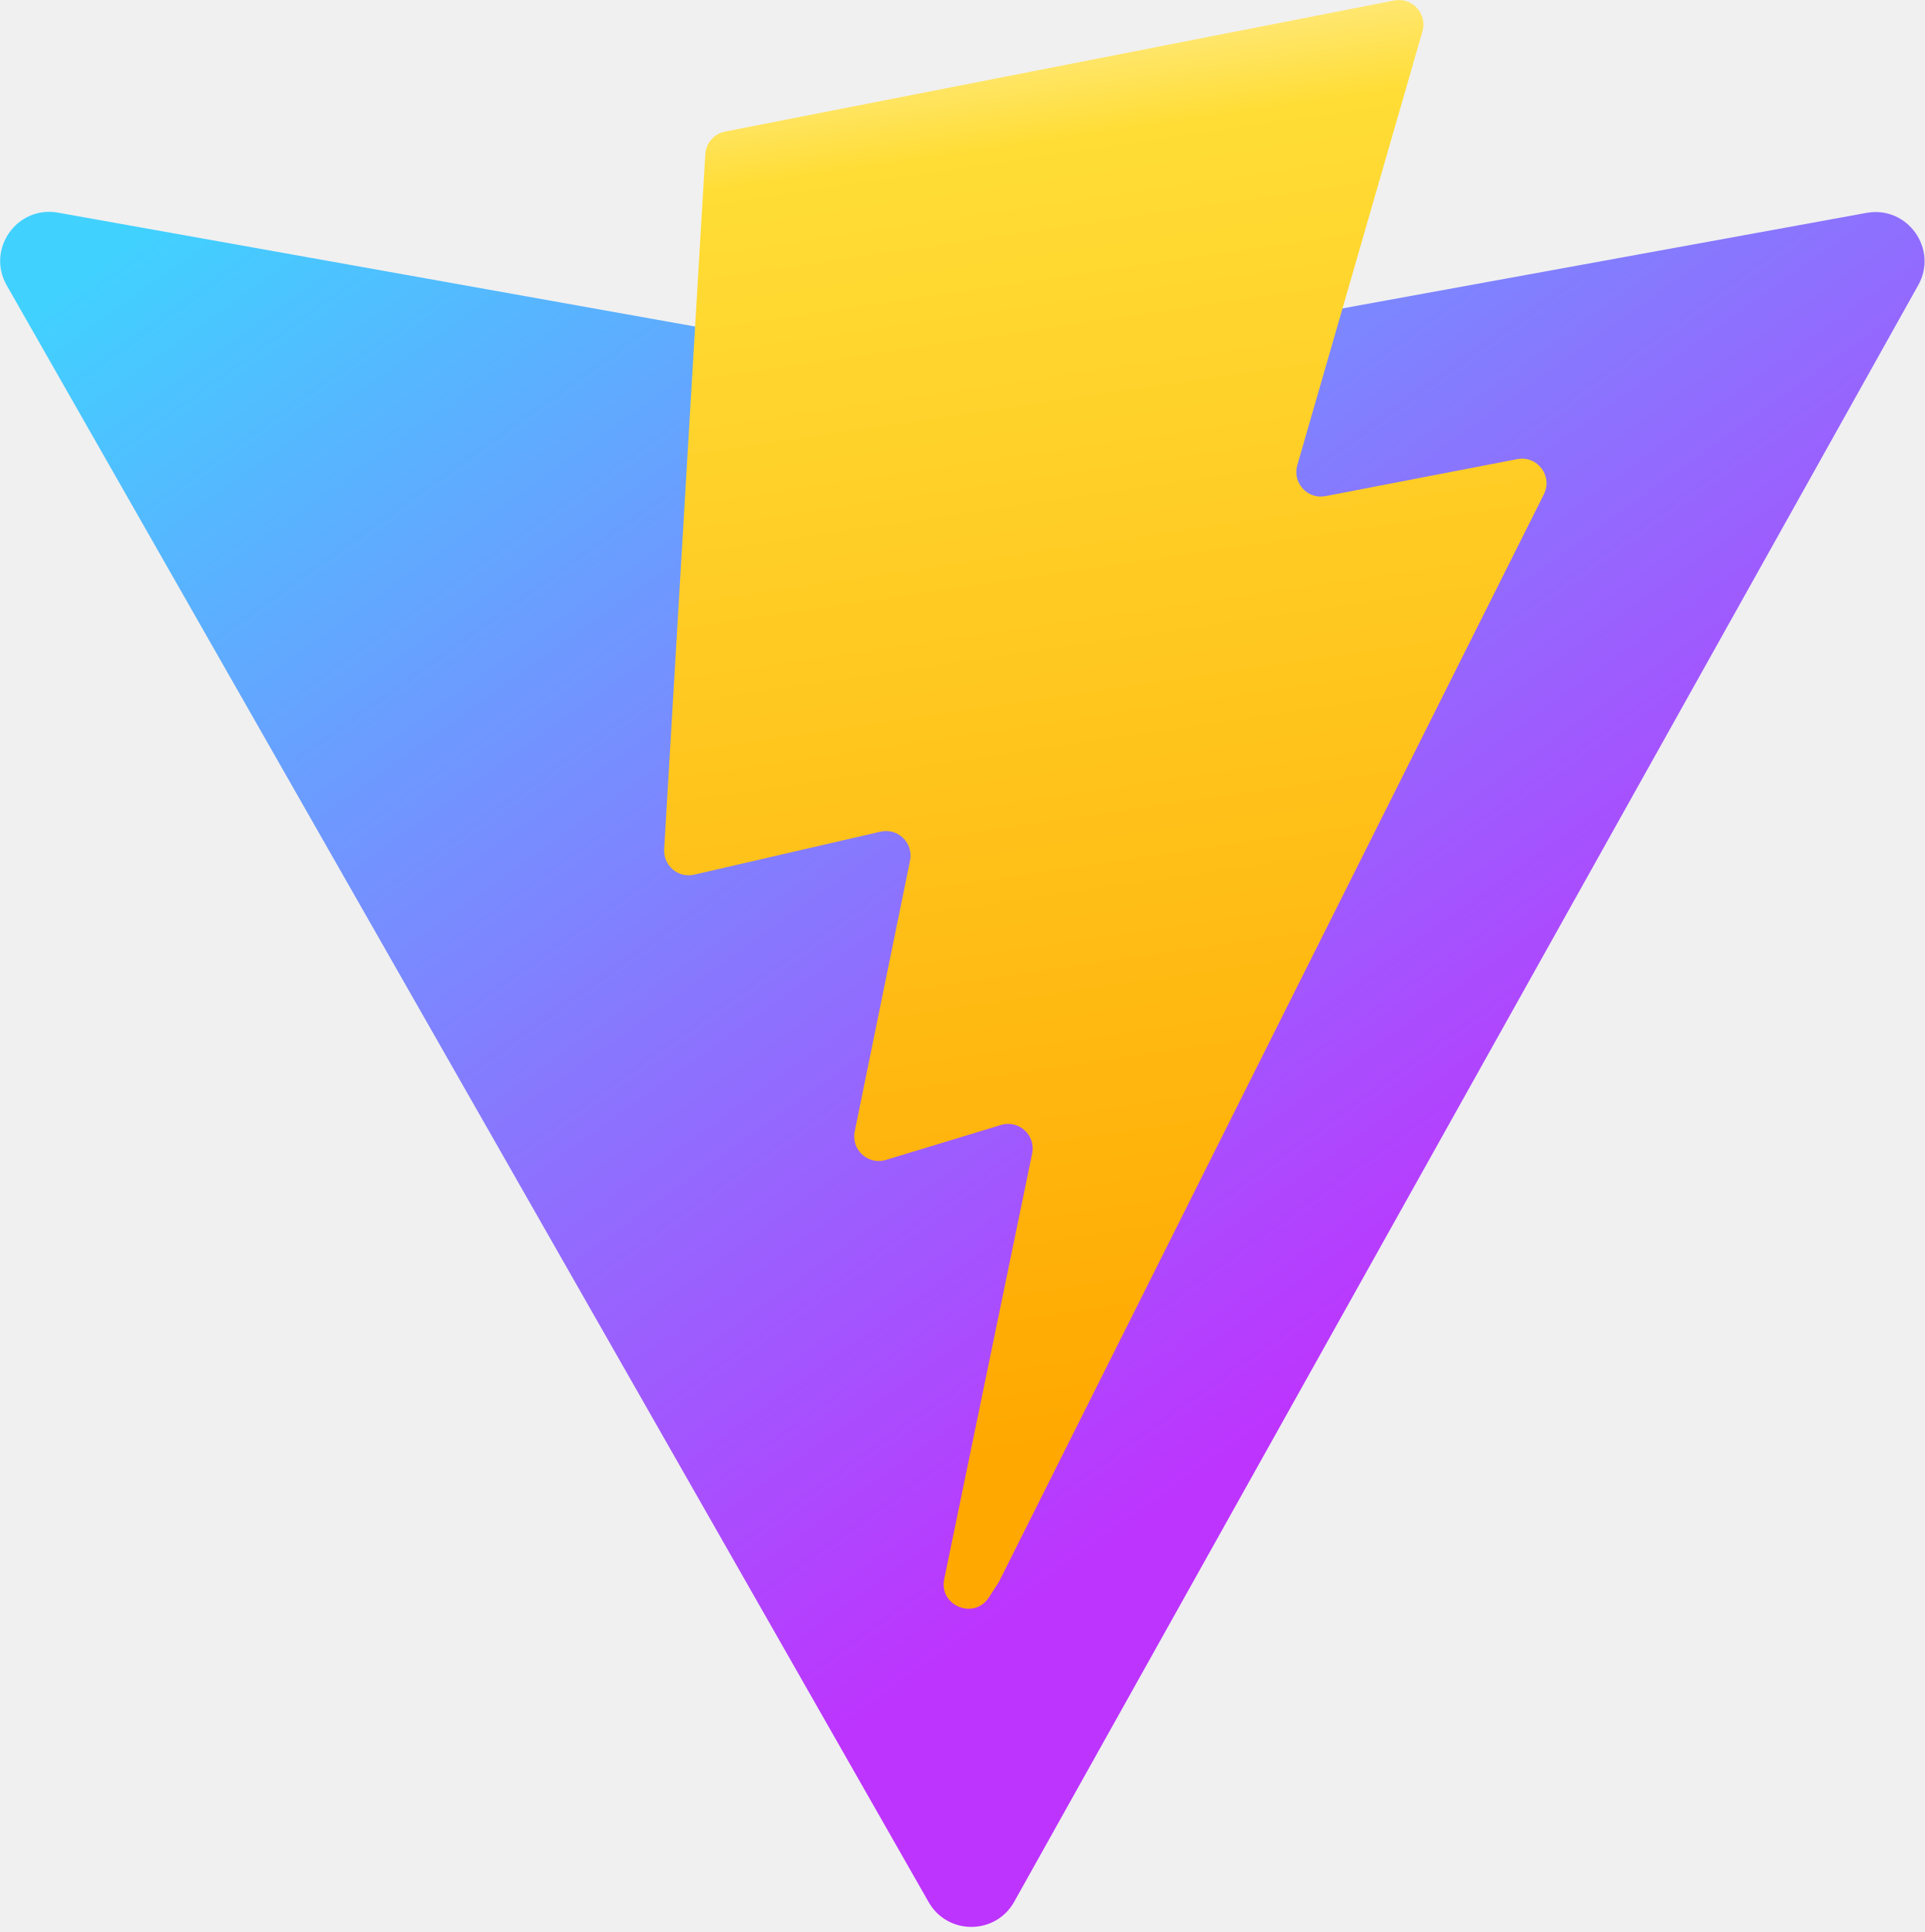
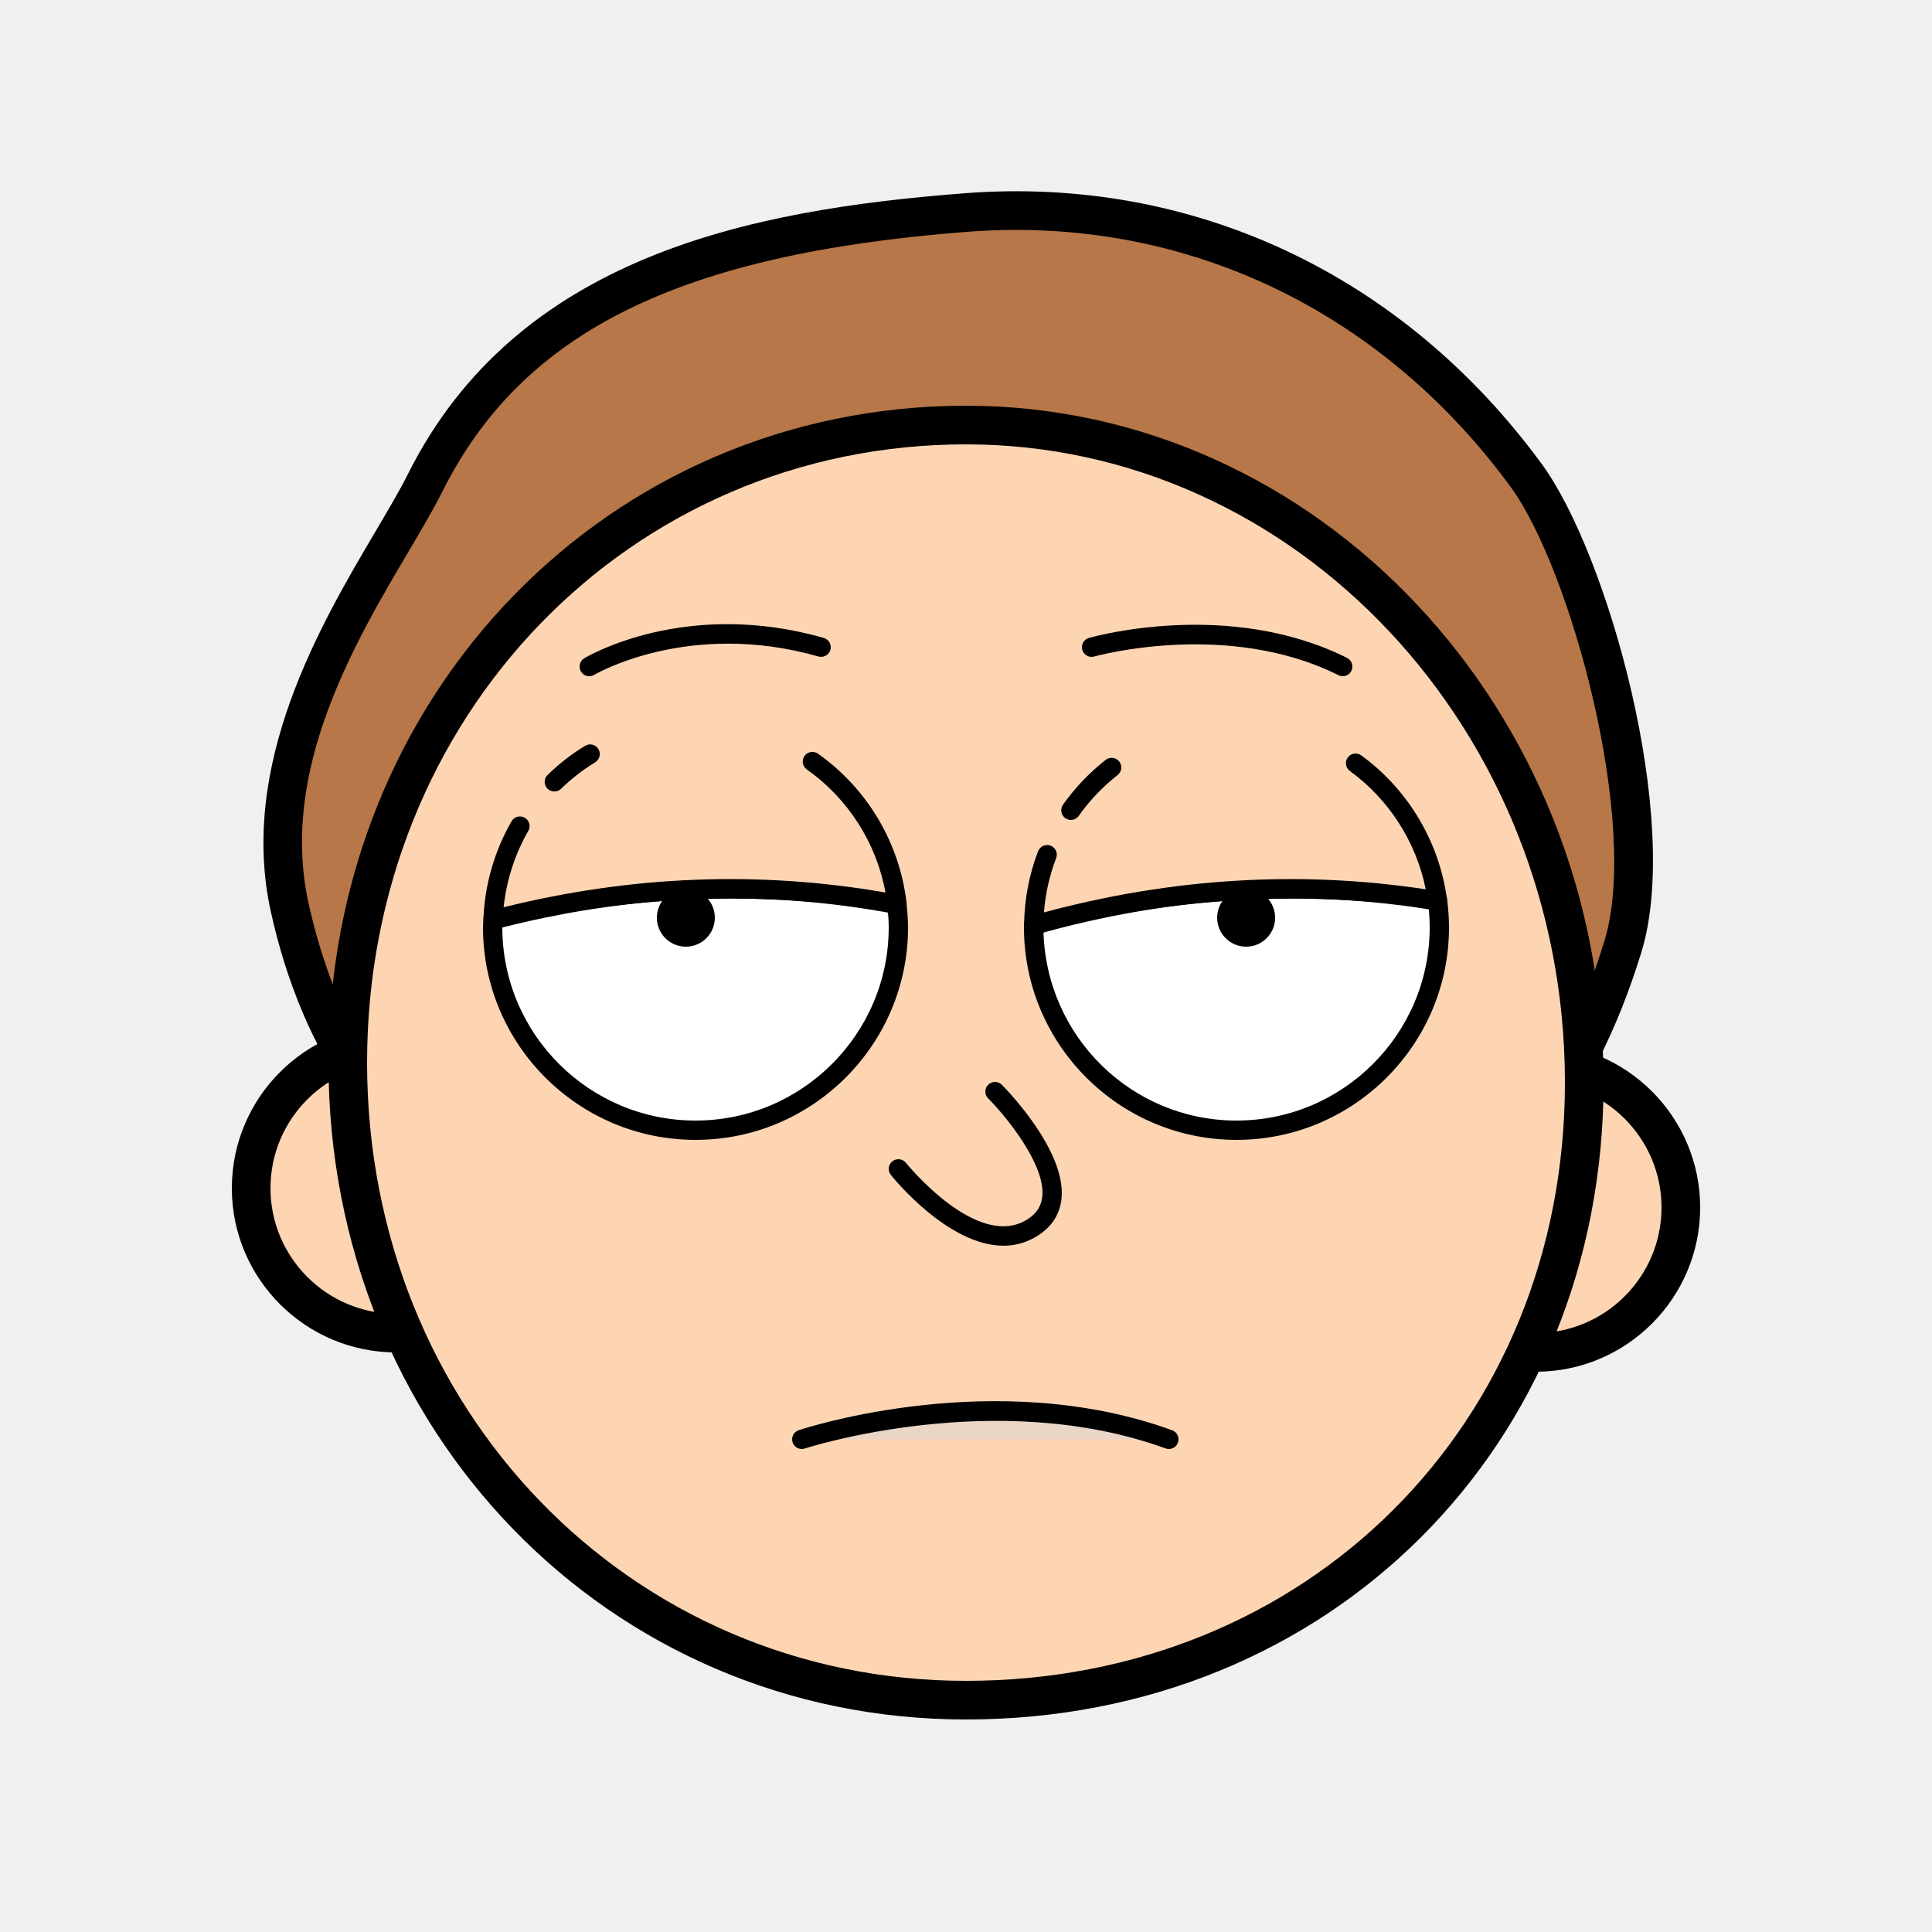
- <svg xmlns="http://www.w3.org/2000/svg" aria-hidden="true" role="img" class="iconify iconify--logos" width="31.88" height="32" preserveAspectRatio="xMidYMid meet" viewBox="0 0 256 257">
-   <defs>
-     <linearGradient id="IconifyId1813088fe1fbc01fb466" x1="-.828%" x2="57.636%" y1="7.652%" y2="78.411%">
-       <stop offset="0%" stop-color="#41D1FF" />
-       <stop offset="100%" stop-color="#BD34FE" />
-     </linearGradient>
-     <linearGradient id="IconifyId1813088fe1fbc01fb467" x1="43.376%" x2="50.316%" y1="2.242%" y2="89.03%">
-       <stop offset="0%" stop-color="#FFEA83" />
-       <stop offset="8.333%" stop-color="#FFDD35" />
-       <stop offset="100%" stop-color="#FFA800" />
-     </linearGradient>
-   </defs>
-   <path fill="url(#IconifyId1813088fe1fbc01fb466)" d="M255.153 37.938L134.897 252.976c-2.483 4.44-8.862 4.466-11.382.048L.875 37.958c-2.746-4.814 1.371-10.646 6.827-9.67l120.385 21.517a6.537 6.537 0 0 0 2.322-.004l117.867-21.483c5.438-.991 9.574 4.796 6.877 9.62Z" />
-   <path fill="url(#IconifyId1813088fe1fbc01fb467)" d="M185.432.063L96.44 17.501a3.268 3.268 0 0 0-2.634 3.014l-5.474 92.456a3.268 3.268 0 0 0 3.997 3.378l24.777-5.718c2.318-.535 4.413 1.507 3.936 3.838l-7.361 36.047c-.495 2.426 1.782 4.5 4.151 3.78l15.304-4.649c2.372-.72 4.652 1.36 4.15 3.788l-11.698 56.621c-.732 3.542 3.979 5.473 5.943 2.437l1.313-2.028l72.516-144.72c1.215-2.423-.88-5.186-3.54-4.672l-25.505 4.922c-2.396.462-4.435-1.77-3.759-4.114l16.646-57.705c.677-2.35-1.37-4.583-3.769-4.113Z" />
+ <svg xmlns="http://www.w3.org/2000/svg" viewBox="0 0 100 100" width="100px" height="100px">
+   <circle cx="20.5" cy="61.5" r="7.5" fill="#fed5b3" />
+   <path d="M20.5,70c-4.687,0-8.5-3.813-8.5-8.5s3.813-8.5,8.5-8.5s8.5,3.813,8.5,8.5S25.187,70,20.5,70z M20.5,55 c-3.584,0-6.5,2.916-6.5,6.5s2.916,6.5,6.5,6.5s6.5-2.916,6.5-6.5S24.084,55,20.5,55z" />
+   <circle cx="79.5" cy="62.5" r="7.5" fill="#fed5b3" />
+   <path d="M79.5,71c-4.687,0-8.5-3.813-8.5-8.5s3.813-8.5,8.5-8.5s8.5,3.813,8.5,8.5S84.187,71,79.5,71z M79.5,56 c-3.584,0-6.5,2.916-6.5,6.5s2.916,6.5,6.5,6.5s6.5-2.916,6.5-6.5S83.084,56,79.5,56z" />
+   <path fill="#b77748" d="M84,49c-4.629,15.044-15.222,19-34,19s-31.585-5.635-35-21c-2-9,4.741-17.483,7-22 c5-10,15.403-13.031,28-14c13-1,23.014,5.444,28.994,13.607C82.169,28.941,86,42.5,84,49z" />
+   <path d="M50,69c-20.951,0-32.719-7.125-35.976-21.783c-1.703-7.664,2.583-14.919,5.419-19.721c0.668-1.132,1.246-2.11,1.663-2.943 c5.651-11.303,17.739-13.698,28.818-14.55c11.807-0.911,22.69,4.201,29.877,14.013c3.431,4.684,7.26,18.436,5.155,25.278 C79.906,65.703,67.837,69,50,69z M52.589,11.9c-0.832,0-1.669,0.032-2.512,0.097c-14.913,1.147-23.042,5.169-27.182,13.45 c-0.448,0.896-1.042,1.901-1.729,3.066c-2.836,4.801-6.721,11.377-5.189,18.27C19.042,60.576,29.853,67,50,67 c20.241,0,28.889-4.787,33.044-18.294c1.851-6.013-1.729-19.24-4.856-23.508C71.932,16.658,62.707,11.9,52.589,11.9z" />
+   <path fill="#fed5b3" d="M82,56.03C82,74.256,68.225,88,50,88S18,73.225,18,55s13.775-33,32-33S82,37.805,82,56.03z" />
+   <path d="M50,89c-18.505,0-33-14.935-33-34s14.495-34,33-34c18.196,0,33,15.714,33,35.03C83,74.826,68.813,89,50,89z M50,23 c-17.383,0-31,14.056-31,32c0,17.944,13.617,32,31,32c17.673,0,31-13.314,31-30.97C81,37.817,67.094,23,50,23z" />
+   <path fill="#fff" d="M25.536,47.496C25.528,47.665,25.5,47.829,25.5,48c0,5.799,4.701,10.5,10.5,10.5 S46.5,53.799,46.5,48c0-0.431-0.039-0.851-0.091-1.268C39.489,45.552,32.531,45.816,25.536,47.496z" />
+   <path d="M36,59c-6.065,0-11-4.935-11-11c0-0.117,0.01-0.231,0.021-0.346l0.015-0.183c0.011-0.222,0.167-0.41,0.383-0.462 c7.05-1.692,14.142-1.953,21.074-0.771c0.218,0.037,0.386,0.213,0.412,0.432C46.95,47.03,47,47.506,47,48 C47,54.065,42.065,59,36,59z M26.003,47.899C26.001,47.933,26,47.966,26,48c0,5.514,4.486,10,10,10s10-4.486,10-10 c0-0.291-0.02-0.579-0.045-0.837C39.386,46.094,32.68,46.341,26.003,47.899z" />
+   <path fill="#fff" d="M53.517,47.766C53.515,47.845,53.5,47.921,53.5,48c0,5.799,4.701,10.5,10.5,10.5 S74.5,53.799,74.5,48c0-0.487-0.037-0.964-0.102-1.433C67.475,45.532,60.515,45.939,53.517,47.766z" />
+   <path d="M64,59c-6.065,0-11-4.935-11-11c0-0.06,0.005-0.118,0.011-0.176c0.006-0.223,0.164-0.485,0.38-0.542 c7.046-1.839,14.136-2.247,21.081-1.21c0.219,0.033,0.391,0.206,0.421,0.425C74.964,47.008,75,47.514,75,48 C75,54.065,70.065,59,64,59z M54.008,48.156C54.124,53.637,58.563,58,64,58c5.514,0,10-4.486,10-10 c0-0.323-0.018-0.656-0.053-0.993C67.378,46.075,60.675,46.462,54.008,48.156z" />
+   <path d="M51.939,64.478c-2.858,0-5.686-3.485-5.83-3.665c-0.172-0.216-0.137-0.53,0.078-0.703c0.217-0.172,0.531-0.137,0.703,0.078 c0.038,0.047,3.747,4.619,6.333,2.896c0.441-0.294,0.679-0.672,0.727-1.156c0.168-1.695-1.966-4.237-2.803-5.074 c-0.195-0.195-0.195-0.512,0-0.707s0.512-0.195,0.707,0c0.137,0.137,3.339,3.371,3.091,5.88c-0.078,0.79-0.471,1.426-1.167,1.89 C53.182,64.313,52.56,64.478,51.939,64.478z" />
+   <path fill="#fed5b3" d="M30.545,39.029c-2.916,1.781-4.894,4.948-5.026,8.586c7.009-1.842,13.979-2.12,20.909-0.801 c-0.343-3.053-1.995-5.711-4.381-7.397" />
+   <path fill="#fed5b3" d="M57.538,39.725c-0.858,0.672-1.609,1.475-2.223,2.378c-0.427,0.629-0.788,1.307-1.073,2.023 c-0.463,1.167-0.723,2.437-0.737,3.766c7.005-1.99,13.97-2.418,20.896-1.258c-0.381-2.926-1.963-5.475-4.237-7.131" />
+   <path d="M30.5,35c-0.17,0-0.335-0.086-0.429-0.243c-0.142-0.237-0.065-0.544,0.171-0.686c0.211-0.127,5.268-3.088,12.395-1.052 c0.266,0.076,0.419,0.353,0.344,0.618c-0.076,0.267-0.355,0.416-0.618,0.344c-6.714-1.919-11.558,0.919-11.605,0.948 C30.677,34.977,30.588,35,30.5,35z" />
+   <path fill="#ead6c7" d="M41.5,74.5c0,0,9.958-3.295,19,0" />
+   <path d="M60.5,75c-0.057,0-0.114-0.01-0.171-0.03c-8.77-3.195-18.574-0.027-18.672,0.005c-0.261,0.087-0.545-0.056-0.631-0.317 c-0.087-0.263,0.056-0.545,0.317-0.632c0.414-0.137,10.227-3.313,19.328,0.005c0.26,0.095,0.394,0.382,0.299,0.641 C60.896,74.874,60.704,75,60.5,75z" />
+   <g>
+     <path d="M69.5,35c-0.075,0-0.151-0.017-0.224-0.053c-5.76-2.879-12.571-0.986-12.639-0.966c-0.271,0.075-0.543-0.079-0.618-0.344 c-0.076-0.265,0.077-0.542,0.343-0.618c0.295-0.083,7.257-2.018,13.361,1.034c0.247,0.124,0.347,0.424,0.224,0.671 C69.859,34.899,69.683,35,69.5,35z" />
+   </g>
+   <g>
+     <circle cx="35.5" cy="47.5" r="1.5" />
+   </g>
+   <g>
+     <circle cx="64.5" cy="47.5" r="1.5" />
+   </g>
+   <g>
+     <path d="M25.52,48.116c-0.112,0-0.223-0.038-0.313-0.11c-0.124-0.099-0.193-0.25-0.187-0.408c0.064-1.787,0.569-3.546,1.458-5.089 c0.137-0.239,0.443-0.321,0.683-0.184s0.322,0.443,0.184,0.683c-0.696,1.208-1.132,2.563-1.278,3.953 c6.616-1.645,13.259-1.899,19.766-0.763c-0.467-2.559-1.926-4.854-4.073-6.372c-0.226-0.159-0.279-0.471-0.12-0.697 c0.159-0.225,0.472-0.279,0.697-0.12c2.566,1.814,4.239,4.639,4.589,7.75c0.018,0.158-0.041,0.314-0.157,0.422 s-0.281,0.154-0.433,0.125c-6.801-1.293-13.761-1.026-20.689,0.793C25.604,48.11,25.562,48.116,25.52,48.116z" />
+   </g>
+   <g>
+     <path d="M28.692,40.968c-0.13,0-0.26-0.051-0.358-0.151c-0.192-0.198-0.188-0.515,0.01-0.707c0.588-0.573,1.241-1.08,1.94-1.507 c0.236-0.144,0.544-0.07,0.688,0.166c0.144,0.236,0.07,0.543-0.166,0.688c-0.636,0.388-1.229,0.849-1.765,1.37 C28.944,40.921,28.818,40.968,28.692,40.968z" />
+   </g>
+   <g>
+     <path d="M53.506,48.393c-0.108,0-0.215-0.035-0.304-0.103c-0.125-0.096-0.198-0.245-0.196-0.402 c0.013-1.318,0.257-2.606,0.726-3.829c0.099-0.257,0.39-0.385,0.646-0.288c0.258,0.099,0.387,0.388,0.288,0.646 c-0.346,0.902-0.558,1.845-0.631,2.81c6.607-1.784,13.247-2.187,19.761-1.196c-0.49-2.441-1.896-4.646-3.925-6.124 c-0.224-0.163-0.272-0.476-0.11-0.699c0.162-0.224,0.476-0.271,0.698-0.11c2.435,1.773,4.052,4.496,4.439,7.471 c0.021,0.157-0.035,0.314-0.149,0.424s-0.27,0.157-0.43,0.133c-6.802-1.14-13.758-0.721-20.676,1.246 C53.598,48.386,53.552,48.393,53.506,48.393z" />
+   </g>
+   <g>
+     <path d="M55.429,42.439c-0.101,0-0.201-0.03-0.289-0.092c-0.225-0.159-0.278-0.471-0.119-0.697 c0.619-0.875,1.362-1.655,2.209-2.319c0.218-0.17,0.531-0.132,0.702,0.085c0.17,0.218,0.132,0.532-0.085,0.702 c-0.771,0.604-1.447,1.313-2.01,2.109C55.739,42.366,55.585,42.439,55.429,42.439z" />
+   </g>
</svg>
